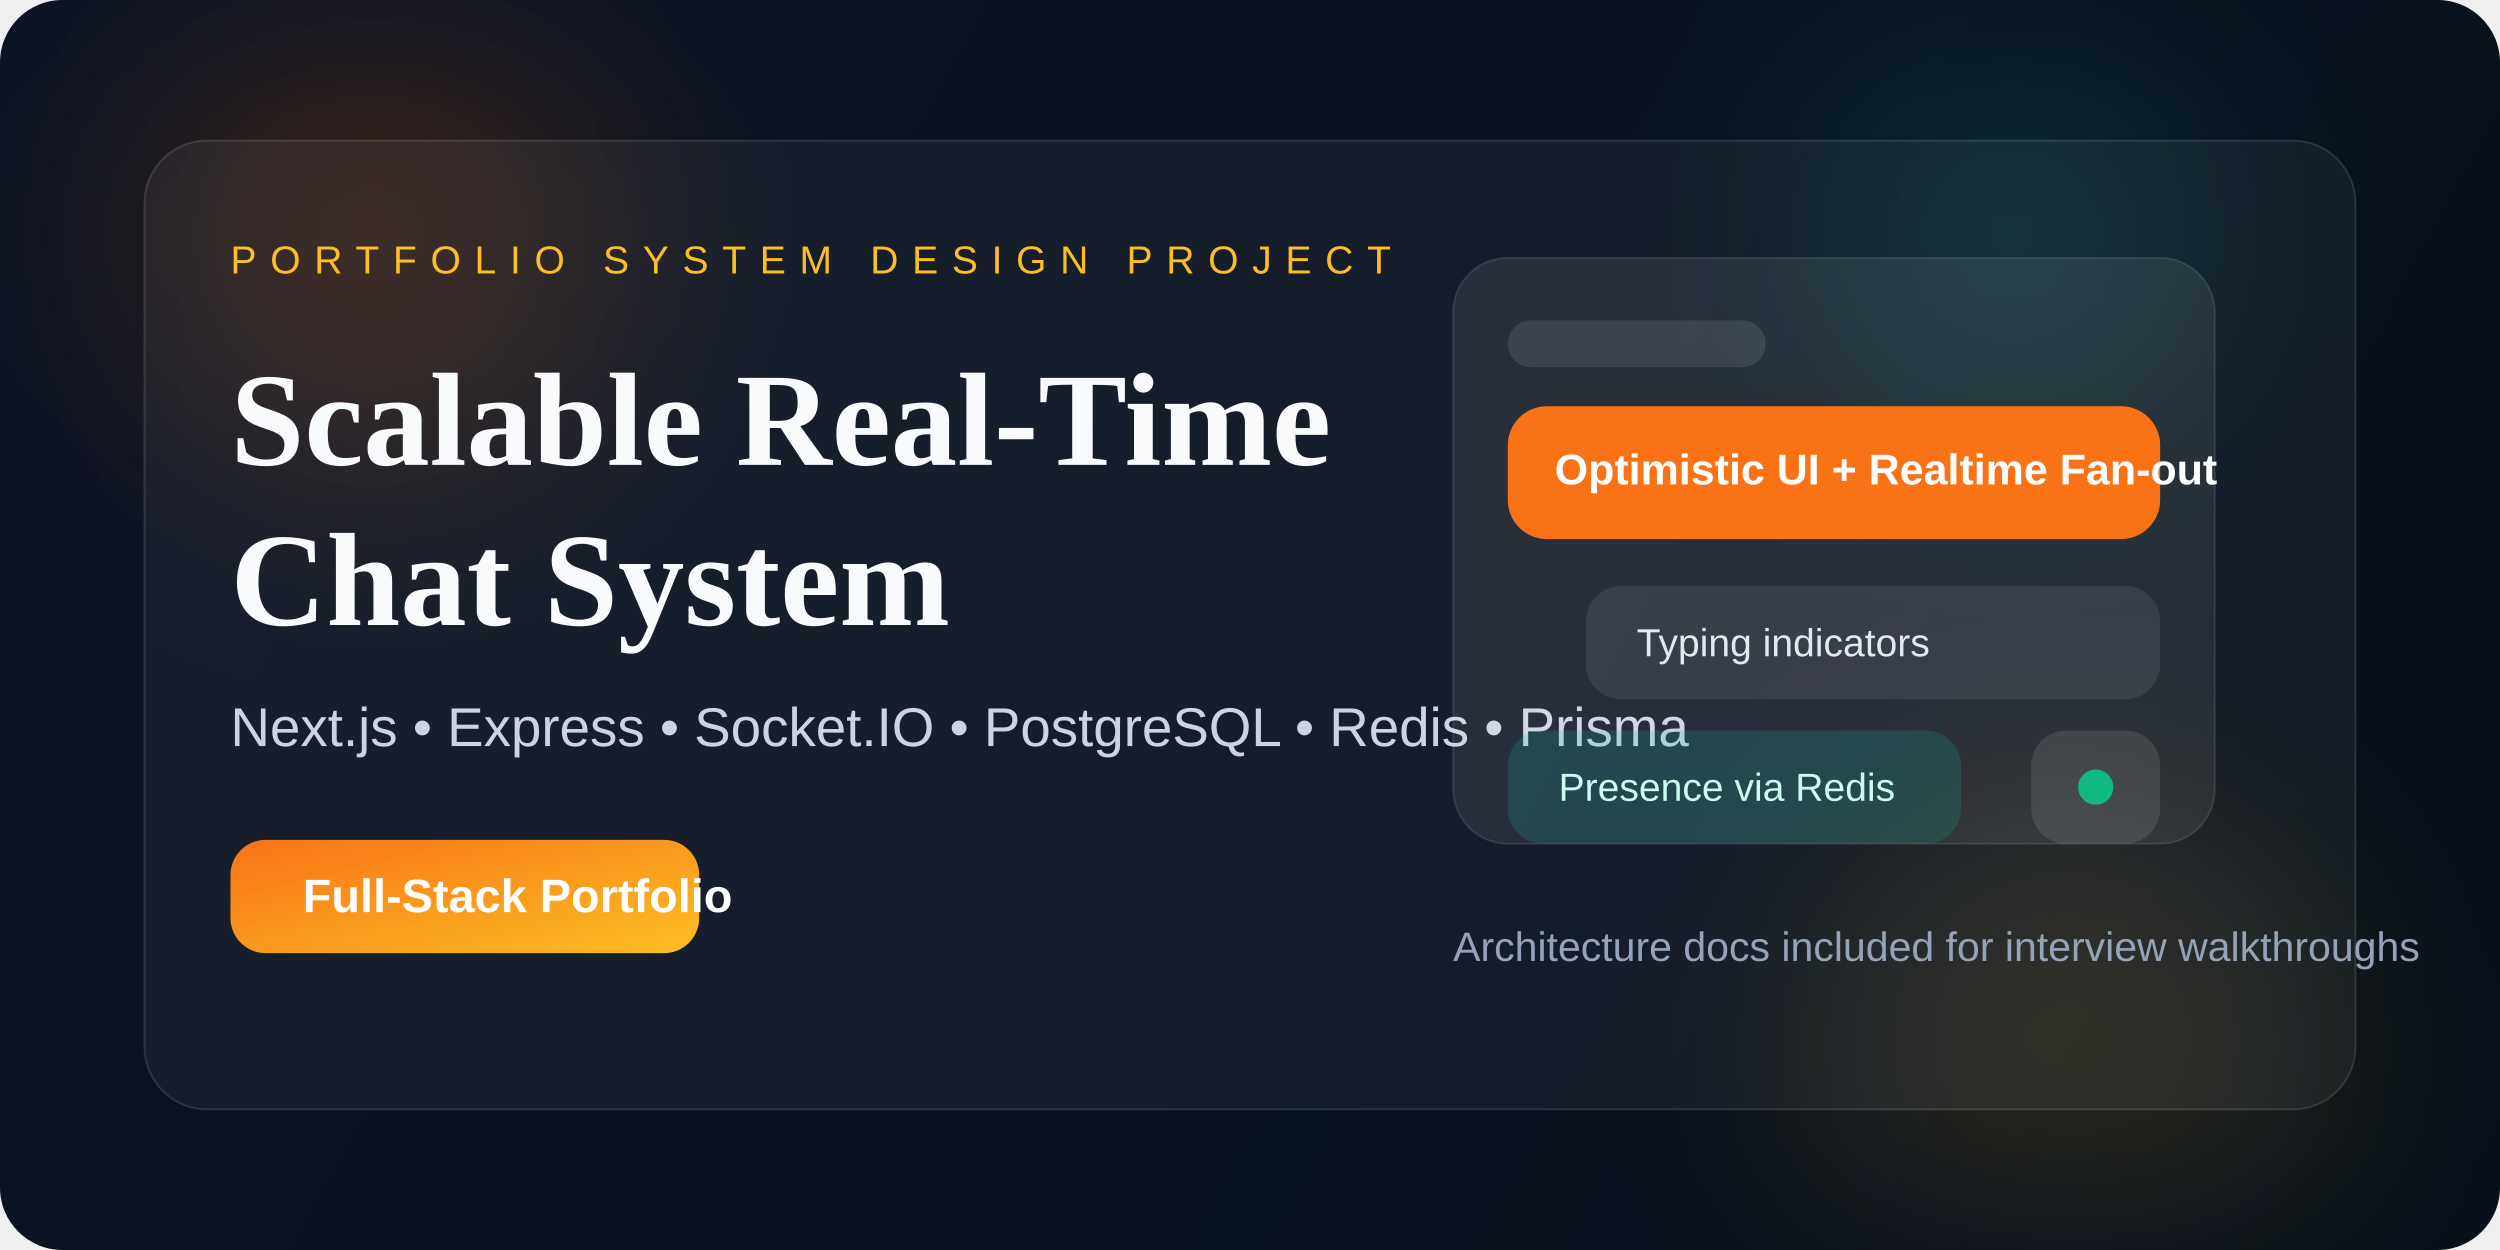
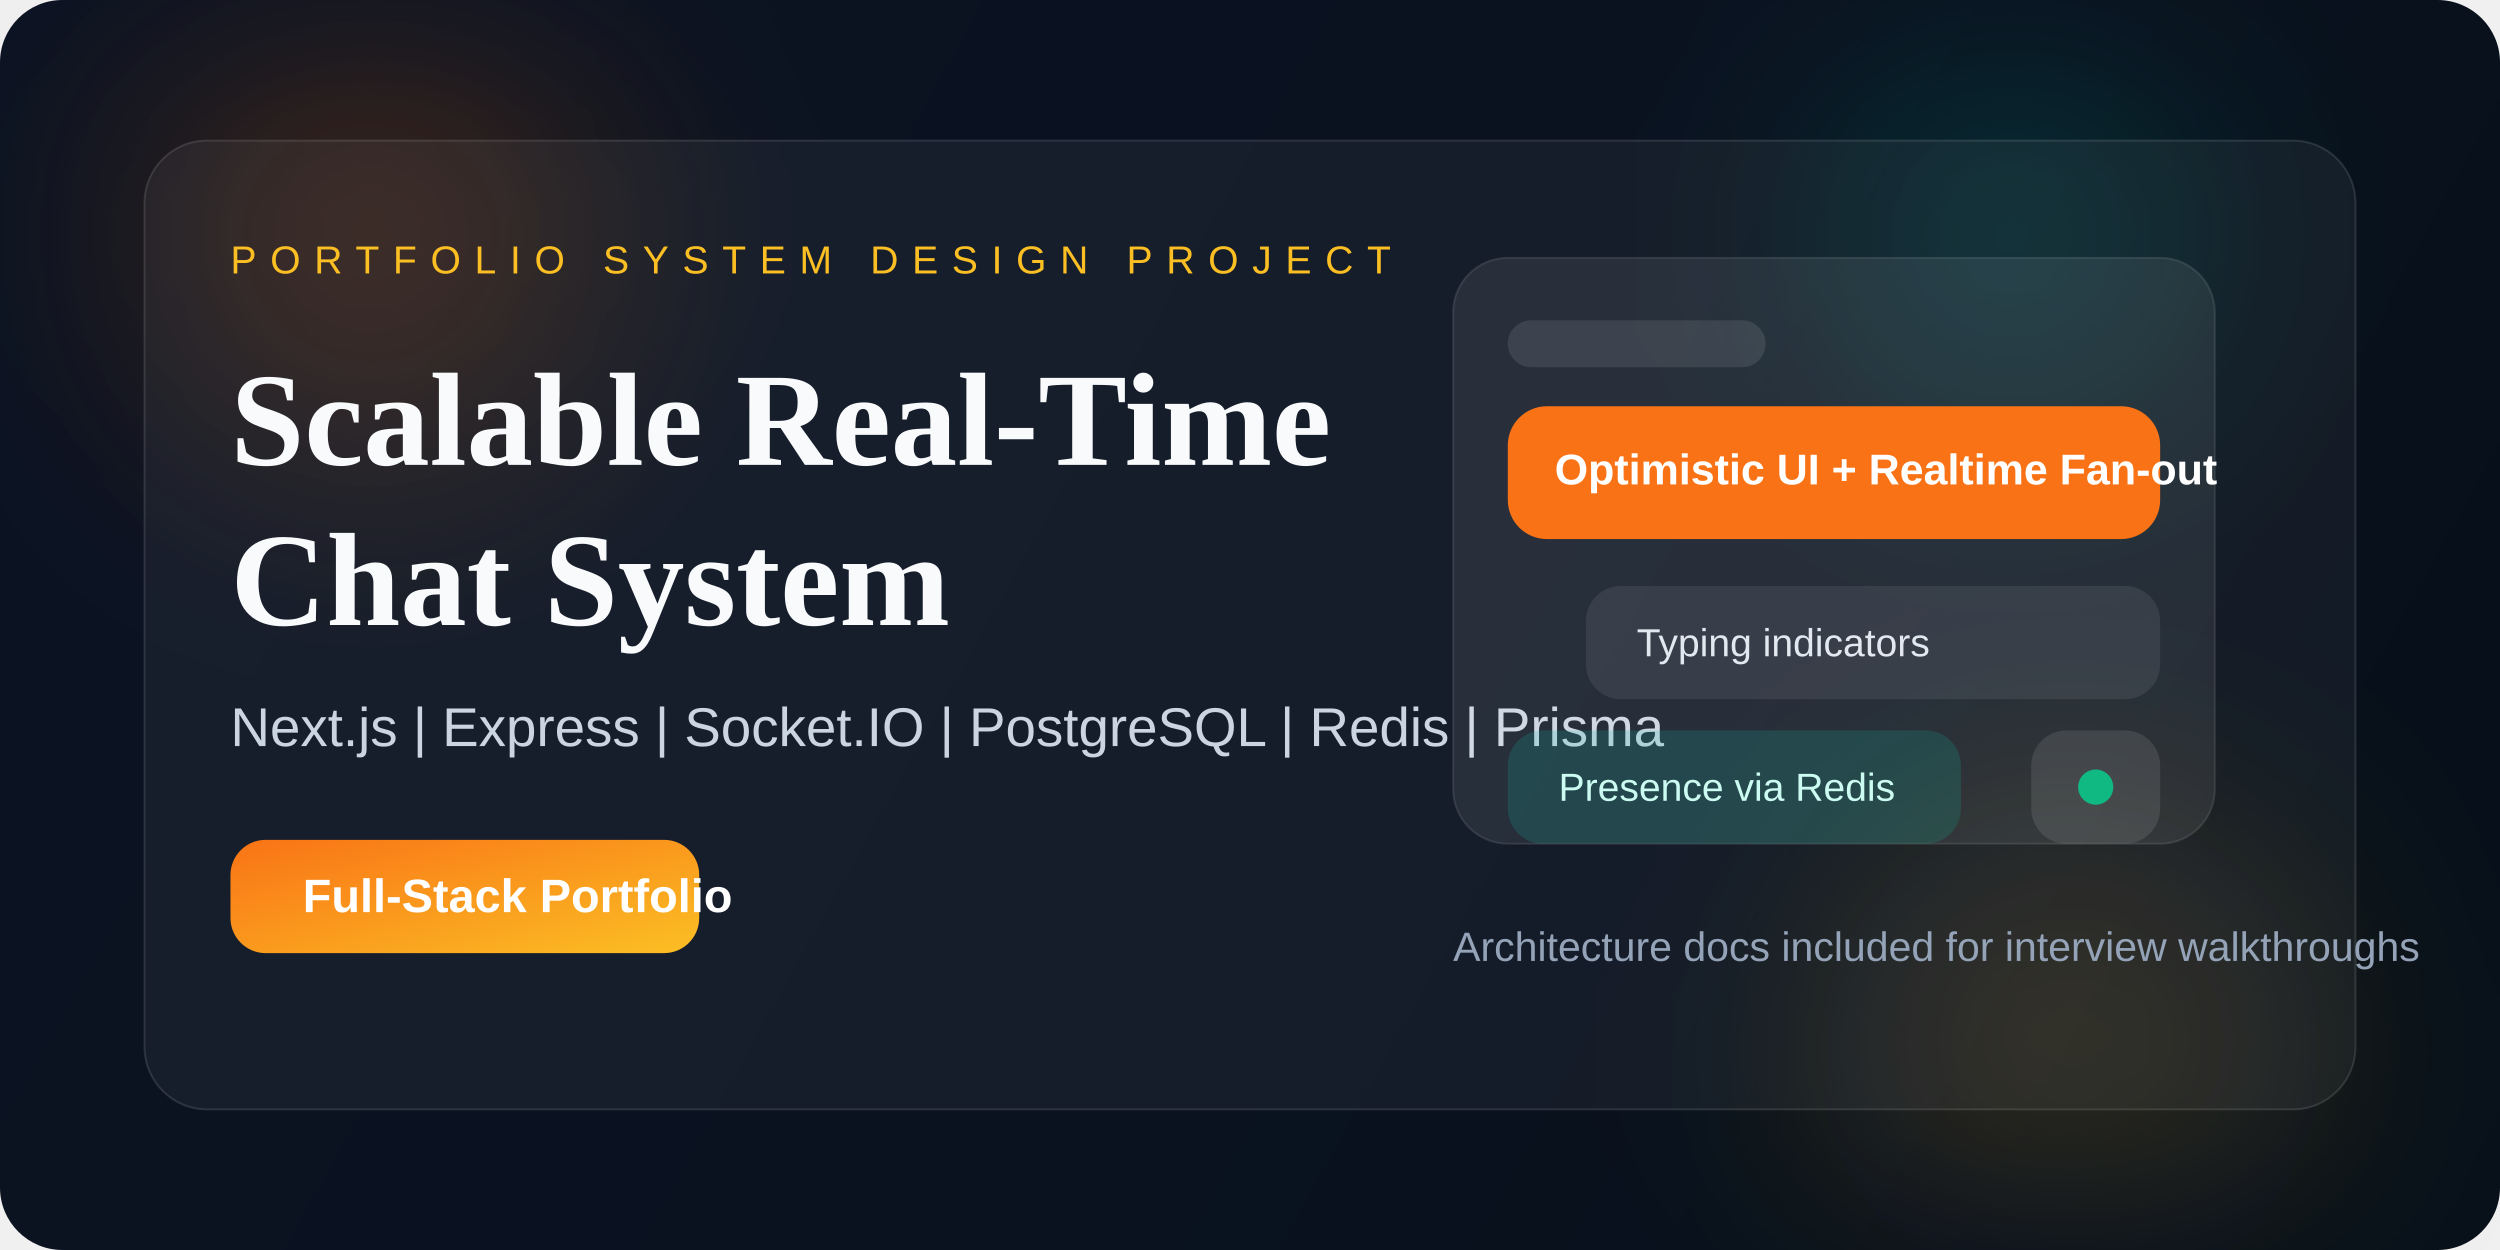
<svg xmlns="http://www.w3.org/2000/svg" width="1280" height="640" viewBox="0 0 1280 640" fill="none">
  <defs>
    <linearGradient id="bg" x1="120" y1="40" x2="1120" y2="600" gradientUnits="userSpaceOnUse">
      <stop stop-color="#0B1322" />
      <stop offset="0.55" stop-color="#0A1220" />
      <stop offset="1" stop-color="#07101A" />
    </linearGradient>
    <linearGradient id="panel" x1="150" y1="110" x2="1070" y2="540" gradientUnits="userSpaceOnUse">
      <stop stop-color="rgba(255,255,255,0.18)" />
      <stop offset="1" stop-color="rgba(255,255,255,0.05)" />
    </linearGradient>
    <linearGradient id="accent" x1="0" y1="0" x2="1" y2="1">
      <stop stop-color="#F97316" />
      <stop offset="1" stop-color="#FBBF24" />
    </linearGradient>
    <filter id="blur" x="-50%" y="-50%" width="200%" height="200%">
      <feGaussianBlur stdDeviation="60" />
    </filter>
  </defs>
  <rect width="1280" height="640" rx="32" fill="url(#bg)" />
  <circle cx="190" cy="120" r="120" fill="#F97316" fill-opacity="0.18" filter="url(#blur)" />
  <circle cx="1030" cy="120" r="96" fill="#14B8A6" fill-opacity="0.18" filter="url(#blur)" />
  <circle cx="1060" cy="540" r="128" fill="#FBBF24" fill-opacity="0.14" filter="url(#blur)" />
  <rect x="74" y="72" width="1132" height="496" rx="32" fill="rgba(255,255,255,0.05)" stroke="rgba(255,255,255,0.12)" />
  <text x="118" y="140" fill="#FBBF24" font-family="Segoe UI, Arial, sans-serif" font-size="20" letter-spacing="7">PORTFOLIO SYSTEM DESIGN PROJECT</text>
  <text x="118" y="238" fill="#F8FAFC" font-family="Georgia, 'Times New Roman', serif" font-size="68" font-weight="700">Scalable Real-Time</text>
  <text x="118" y="320" fill="#F8FAFC" font-family="Georgia, 'Times New Roman', serif" font-size="68" font-weight="700">Chat System</text>
-   <text x="118" y="382" fill="#CBD5E1" font-family="Segoe UI, Arial, sans-serif" font-size="28">Next.js • Express • Socket.IO • PostgreSQL • Redis • Prisma</text>
+   <text x="118" y="382" fill="#CBD5E1" font-family="Segoe UI, Arial, sans-serif" font-size="28">Next.js | Express | Socket.IO | PostgreSQL | Redis | Prisma</text>
  <rect x="118" y="430" width="240" height="58" rx="18" fill="url(#accent)" />
  <text x="155" y="467" fill="white" font-family="Segoe UI, Arial, sans-serif" font-size="24" font-weight="700">Full-Stack Portfolio</text>
  <rect x="744" y="132" width="390" height="300" rx="28" fill="rgba(255,255,255,0.08)" stroke="rgba(255,255,255,0.10)" />
  <rect x="772" y="164" width="132" height="24" rx="12" fill="rgba(255,255,255,0.10)" />
  <rect x="772" y="208" width="334" height="68" rx="20" fill="#F97316" />
  <text x="796" y="248" fill="white" font-family="Segoe UI, Arial, sans-serif" font-size="22" font-weight="700">Optimistic UI + Realtime Fan-out</text>
  <rect x="812" y="300" width="294" height="58" rx="18" fill="rgba(255,255,255,0.08)" />
  <text x="838" y="336" fill="#E2E8F0" font-family="Segoe UI, Arial, sans-serif" font-size="20">Typing indicators</text>
  <rect x="772" y="374" width="232" height="58" rx="18" fill="rgba(20,184,166,0.18)" />
  <text x="798" y="410" fill="#CCFBF1" font-family="Segoe UI, Arial, sans-serif" font-size="20">Presence via Redis</text>
  <rect x="1040" y="374" width="66" height="58" rx="18" fill="rgba(255,255,255,0.10)" />
  <circle cx="1073" cy="403" r="9" fill="#10B981" />
  <text x="744" y="492" fill="#94A3B8" font-family="Segoe UI, Arial, sans-serif" font-size="21">Architecture docs included for interview walkthroughs</text>
</svg>
